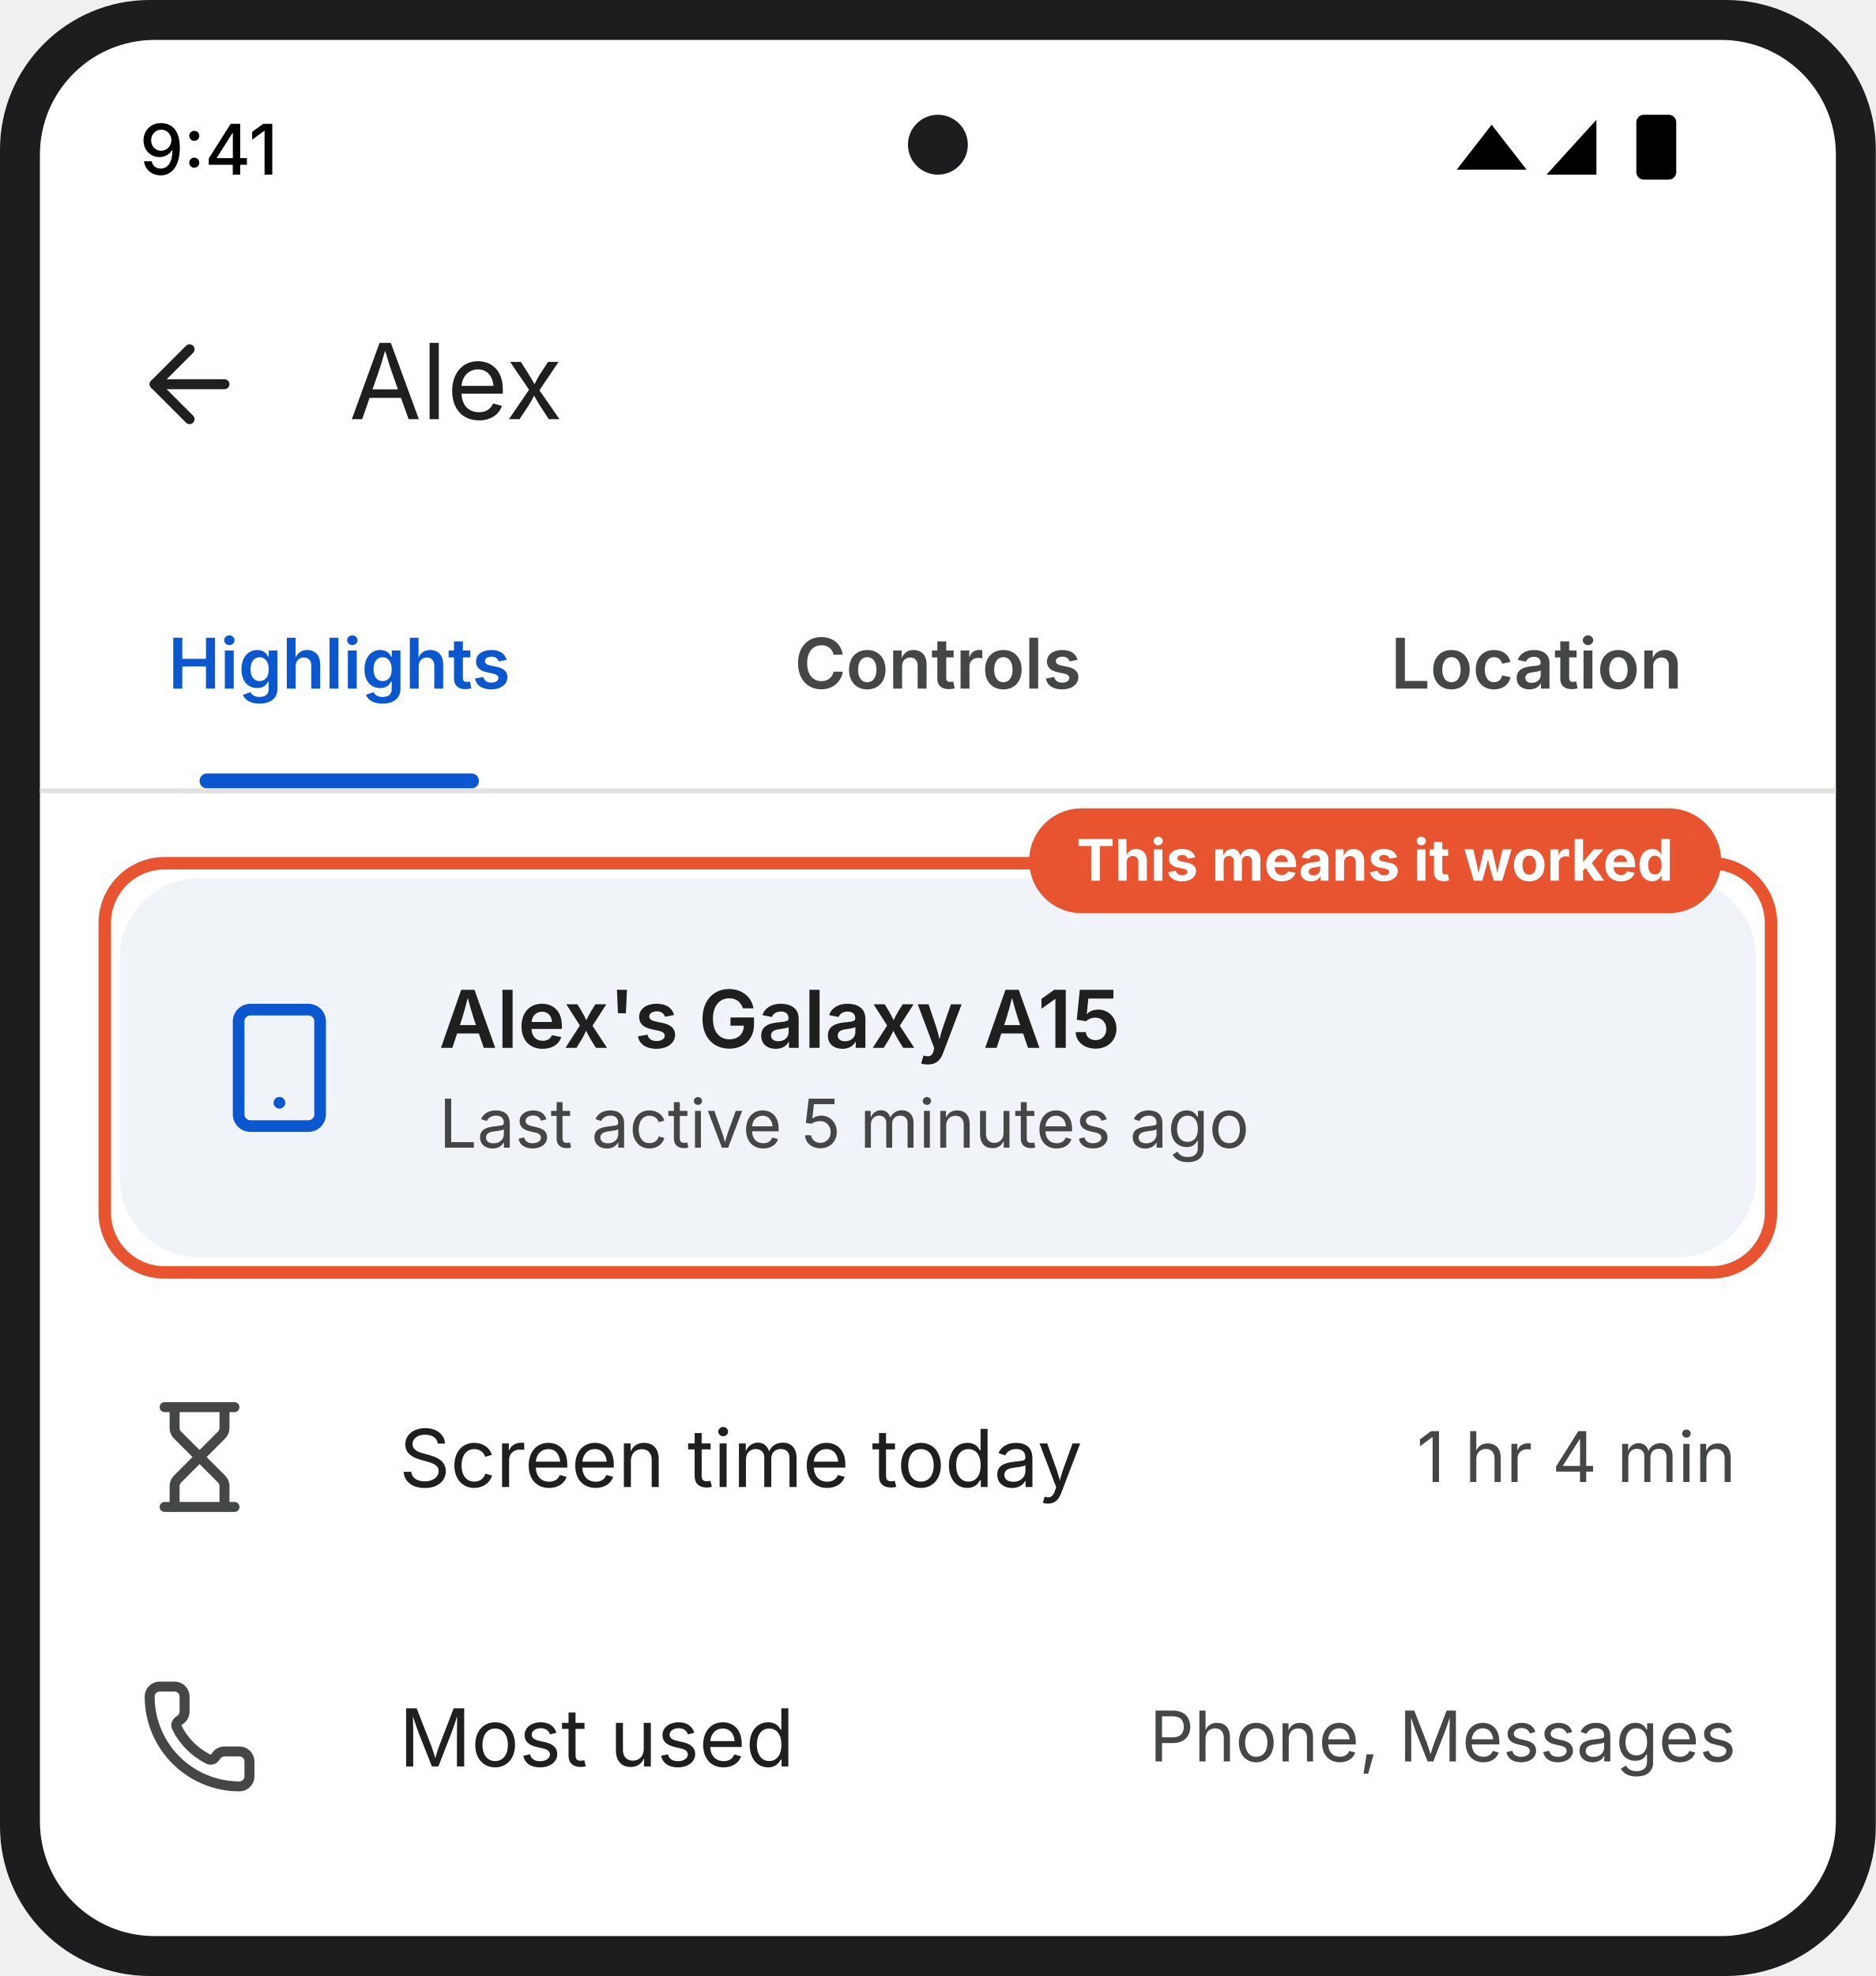
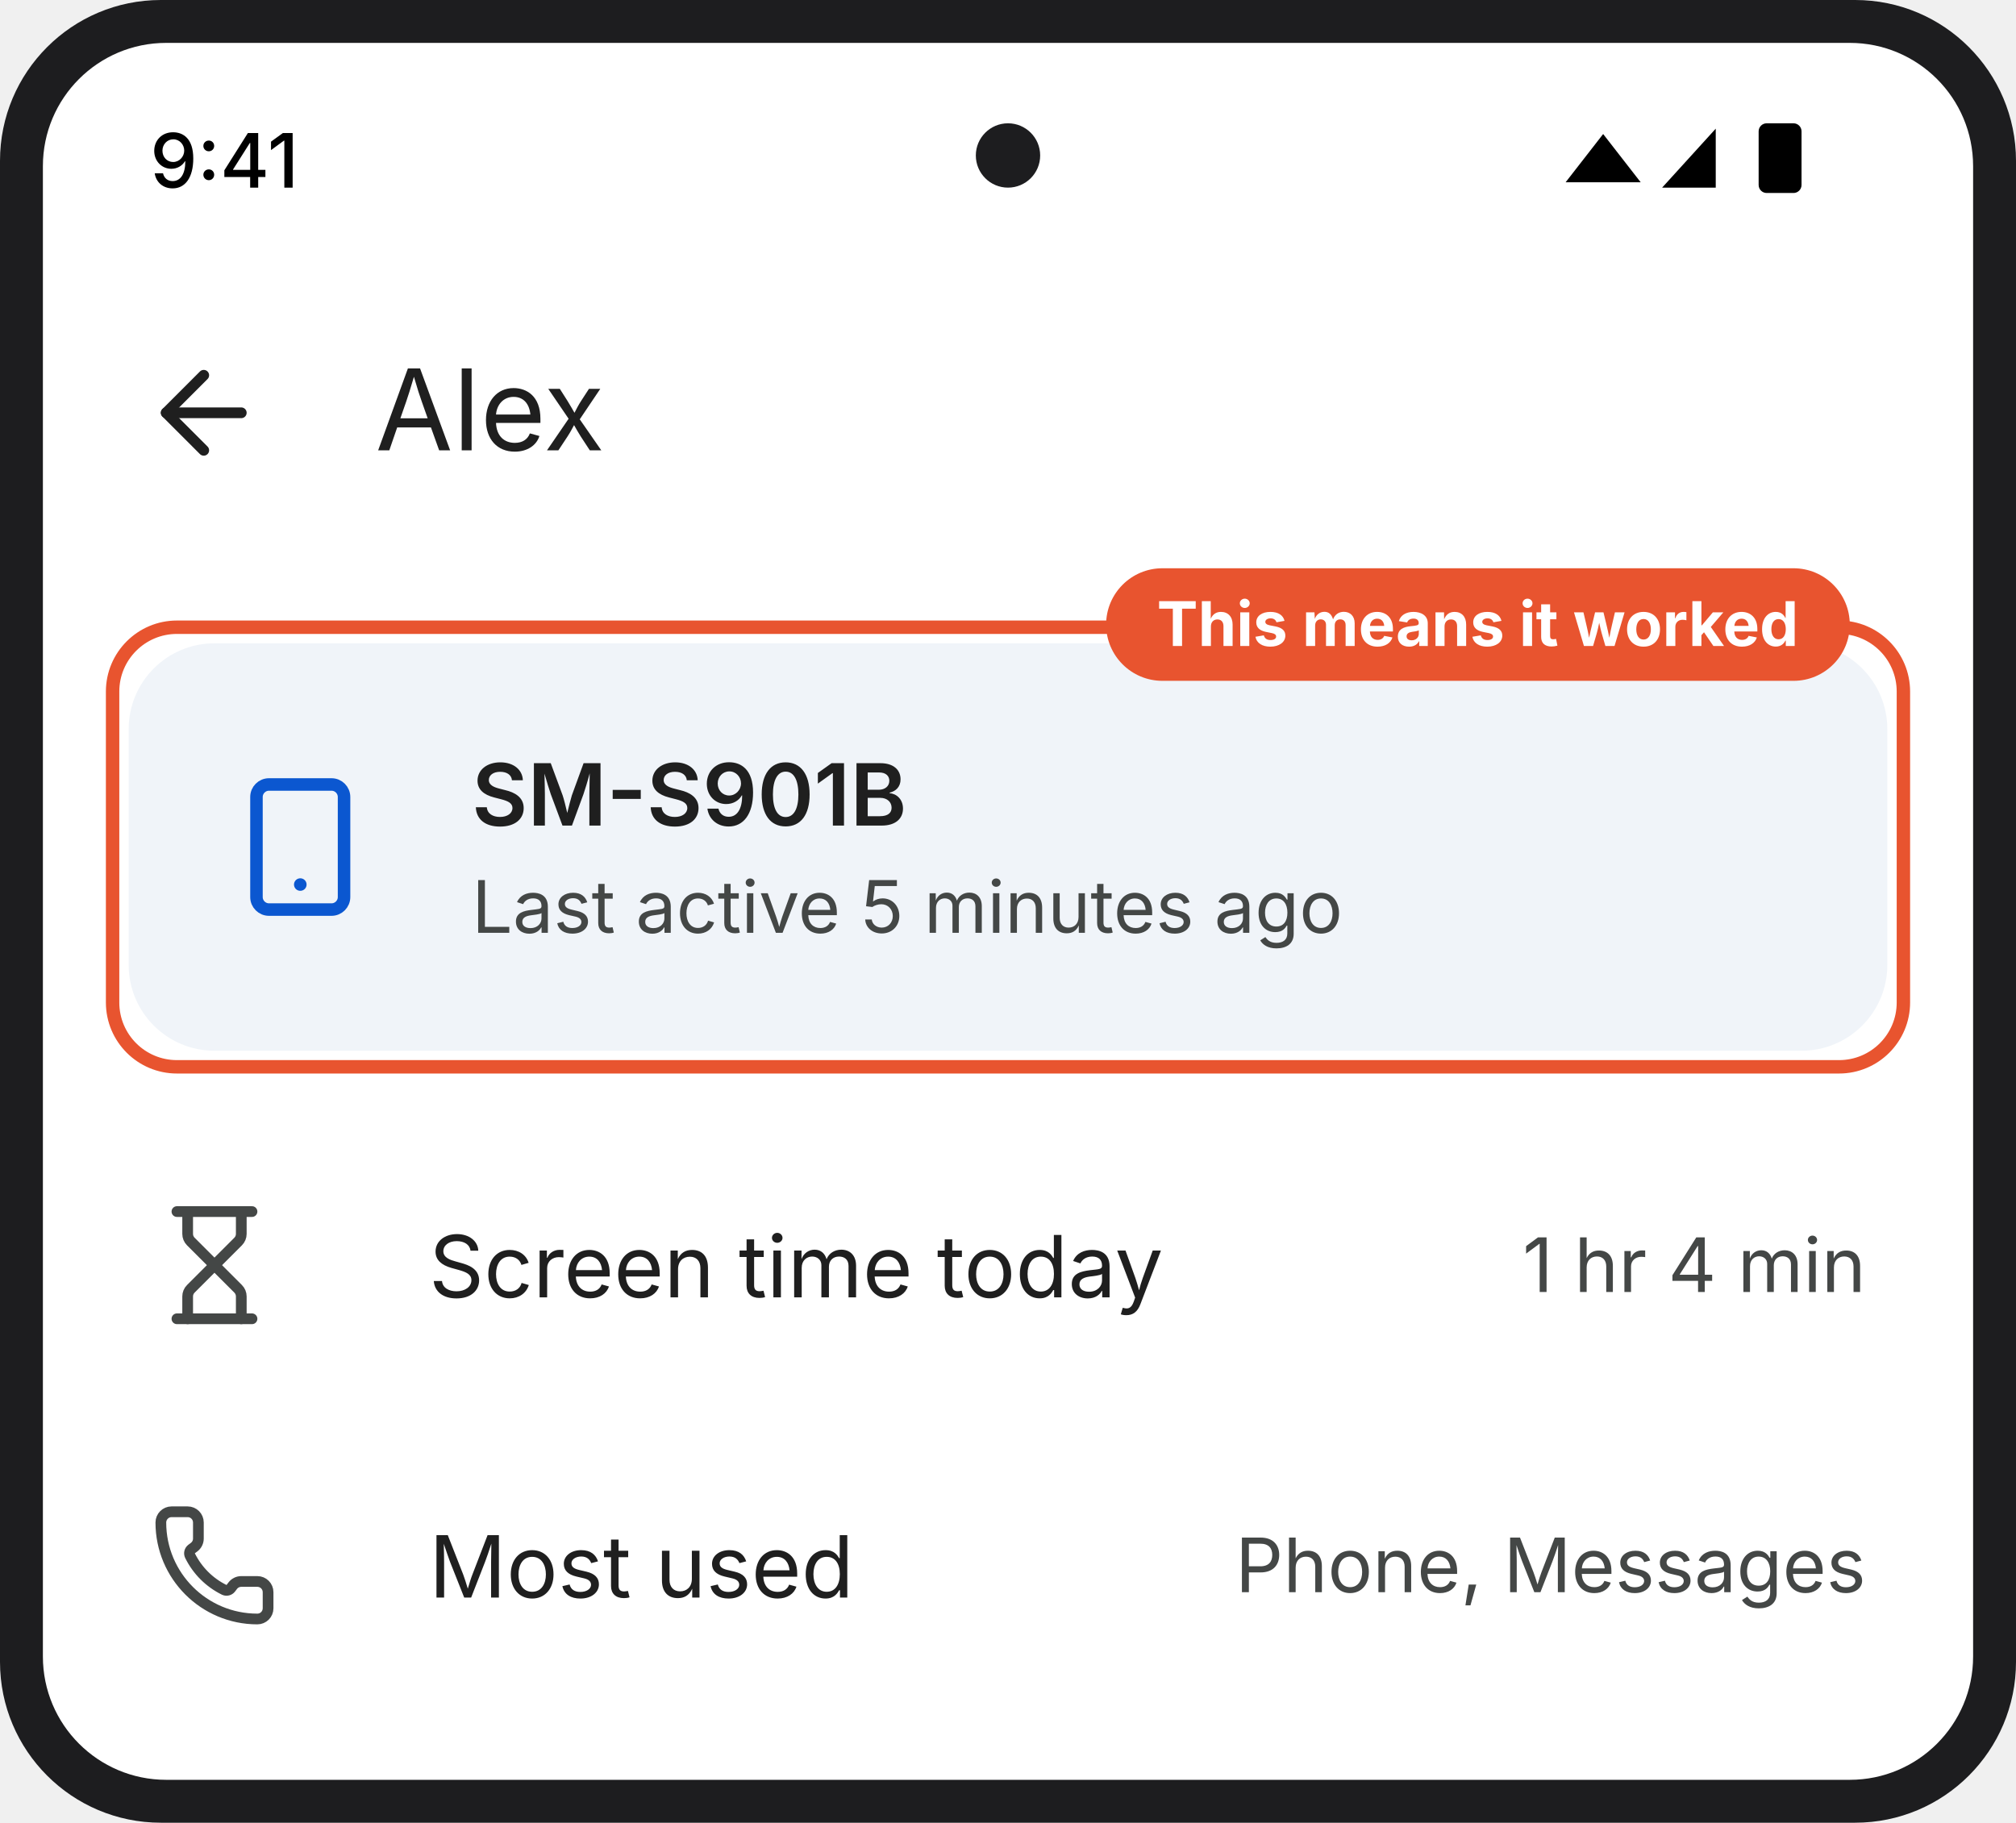
- <svg xmlns="http://www.w3.org/2000/svg" viewBox="0 0 376 396" width="376" height="396" role="img">
-   <rect x="0" y="0" width="376" height="396" rx="30" fill="#1D1D1F" />
+ <svg xmlns="http://www.w3.org/2000/svg" viewBox="0 0 376 340" width="376" height="340" role="img">
+   <rect x="0" y="0" width="376" height="340" rx="30" fill="#1D1D1F" />
  <defs>
    <clipPath id="fl-profile-clip">
-       <rect x="0" y="0" width="360" height="380" rx="23" />
+       <rect x="0" y="0" width="360" height="324" rx="23" />
    </clipPath>
  </defs>
  <g transform="translate(8 8)">
    <g clip-path="url(#fl-profile-clip)">
-       <rect x="0" y="0" width="360" height="380" fill="#FFFFFF" />
+       <rect x="0" y="0" width="360" height="324" fill="#FFFFFF" />
      <text x="20" y="27" font-family="Inter" font-size="14" font-weight="500" fill="#000000">9:41</text>
      <circle cx="180" cy="21" r="6" fill="#1D1D1F" />
      <path d="M284 26 l7 -9 7 9 z" fill="#000000" />
      <path d="M302 27 l10 -11 v11 z" fill="#000000" />
      <rect x="320" y="15" width="8" height="13" rx="1.5" fill="#000000" />
      <g transform="translate(18 57) scale(1)" fill="none" stroke="#1F1F1F" stroke-width="2" stroke-linecap="round" stroke-linejoin="round">
        <path d="m12 19-7-7 7-7" />
        <path d="M19 12H5" />
      </g>
      <text x="62" y="76" font-family="Inter" font-size="21" font-weight="400" fill="#1F1F1F">Alex</text>
-       <text x="60" y="130" font-family="Inter" font-size="14" font-weight="600" fill="#0B57D0" text-anchor="middle">Highlights</text>
-       <rect x="32" y="147" width="56" height="3" rx="1.5" fill="#0B57D0" />
-       <text x="180" y="130" font-family="Inter" font-size="14" font-weight="600" fill="#444746" text-anchor="middle">Controls</text>
-       <text x="300" y="130" font-family="Inter" font-size="14" font-weight="600" fill="#444746" text-anchor="middle">Location</text>
-       <rect x="0" y="150" width="360" height="1" fill="#E1E3E1" />
-       <rect x="16" y="168" width="328" height="76" rx="16" fill="#F0F4F9" />
-       <g transform="translate(34 192) scale(1.1667)" fill="none" stroke="#0B57D0" stroke-width="2" stroke-linecap="round" stroke-linejoin="round">
+       <rect x="16" y="112" width="328" height="76" rx="16" fill="#F0F4F9" />
+       <g transform="translate(34 136) scale(1.1667)" fill="none" stroke="#0B57D0" stroke-width="2" stroke-linecap="round" stroke-linejoin="round">
        <rect width="14" height="20" x="5" y="2" rx="2" ry="2" />
        <path d="M12 18h.01" />
      </g>
-       <text x="80" y="202" font-family="Inter" font-size="16" font-weight="600" fill="#1F1F1F">Alex's Galaxy A15</text>
-       <text x="80" y="222" font-family="Inter" font-size="13.5" font-weight="400" fill="#444746">Last active 5 minutes ago</text>
-       <g transform="translate(20 272) scale(1)" fill="none" stroke="#444746" stroke-width="2" stroke-linecap="round" stroke-linejoin="round">
+       <text x="80" y="146" font-family="Inter" font-size="16" font-weight="600" fill="#1F1F1F">SM-S901B</text>
+       <text x="80" y="166" font-family="Inter" font-size="13.5" font-weight="400" fill="#444746">Last active 5 minutes ago</text>
+       <g transform="translate(20 216) scale(1)" fill="none" stroke="#444746" stroke-width="2" stroke-linecap="round" stroke-linejoin="round">
        <path d="M5 22h14" />
        <path d="M5 2h14" />
        <path d="M17 22v-4.172a2 2 0 0 0-.586-1.414L12 12l-4.414 4.414A2 2 0 0 0 7 17.828V22" />
        <path d="M7 2v4.172a2 2 0 0 0 .586 1.414L12 12l4.414-4.414A2 2 0 0 0 17 6.172V2" />
      </g>
-       <text x="340" y="289" font-family="Inter" font-size="14" font-weight="400" fill="#444746" text-anchor="end">1 hr 4 min</text>
-       <text x="72" y="290" font-family="Inter" font-size="16" font-weight="400" fill="#1F1F1F">Screen time today</text>
-       <g transform="translate(20 328) scale(1)" fill="none" stroke="#444746" stroke-width="2" stroke-linecap="round" stroke-linejoin="round">
+       <text x="340" y="233" font-family="Inter" font-size="14" font-weight="400" fill="#444746" text-anchor="end">1 hr 4 min</text>
+       <text x="72" y="234" font-family="Inter" font-size="16" font-weight="400" fill="#1F1F1F">Screen time today</text>
+       <g transform="translate(20 272) scale(1)" fill="none" stroke="#444746" stroke-width="2" stroke-linecap="round" stroke-linejoin="round">
        <path d="M13.832 16.568a1 1 0 0 0 1.213-.303l.355-.465A2 2 0 0 1 17 15h3a2 2 0 0 1 2 2v3a2 2 0 0 1-2 2A18 18 0 0 1 2 4a2 2 0 0 1 2-2h3a2 2 0 0 1 2 2v3a2 2 0 0 1-.8 1.6l-.468.351a1 1 0 0 0-.292 1.233 14 14 0 0 0 6.392 6.384" />
      </g>
-       <text x="340" y="345" font-family="Inter" font-size="14" font-weight="400" fill="#444746" text-anchor="end">Phone, Messages</text>
-       <text x="72" y="346" font-family="Inter" font-size="16" font-weight="400" fill="#1F1F1F">Most used</text>
+       <text x="340" y="289" font-family="Inter" font-size="14" font-weight="400" fill="#444746" text-anchor="end">Phone, Messages</text>
+       <text x="72" y="290" font-family="Inter" font-size="16" font-weight="400" fill="#1F1F1F">Most used</text>
    </g>
-     <rect x="13" y="165" width="334" height="82" rx="12" fill="none" stroke="#E8542F" stroke-width="2.5" />
-     <rect x="198.3" y="154" width="138.7" height="21" rx="10.5" fill="#E8542F" />
-     <text x="267.6" y="168.5" font-family="Inter" font-size="11.5" font-weight="700" fill="#FFFFFF" text-anchor="middle">This means it worked</text>
+     <rect x="13" y="109" width="334" height="82" rx="12" fill="none" stroke="#E8542F" stroke-width="2.5" />
+     <rect x="198.3" y="98" width="138.7" height="21" rx="10.5" fill="#E8542F" />
+     <text x="267.6" y="112.5" font-family="Inter" font-size="11.5" font-weight="700" fill="#FFFFFF" text-anchor="middle">This means it worked</text>
  </g>
</svg>
